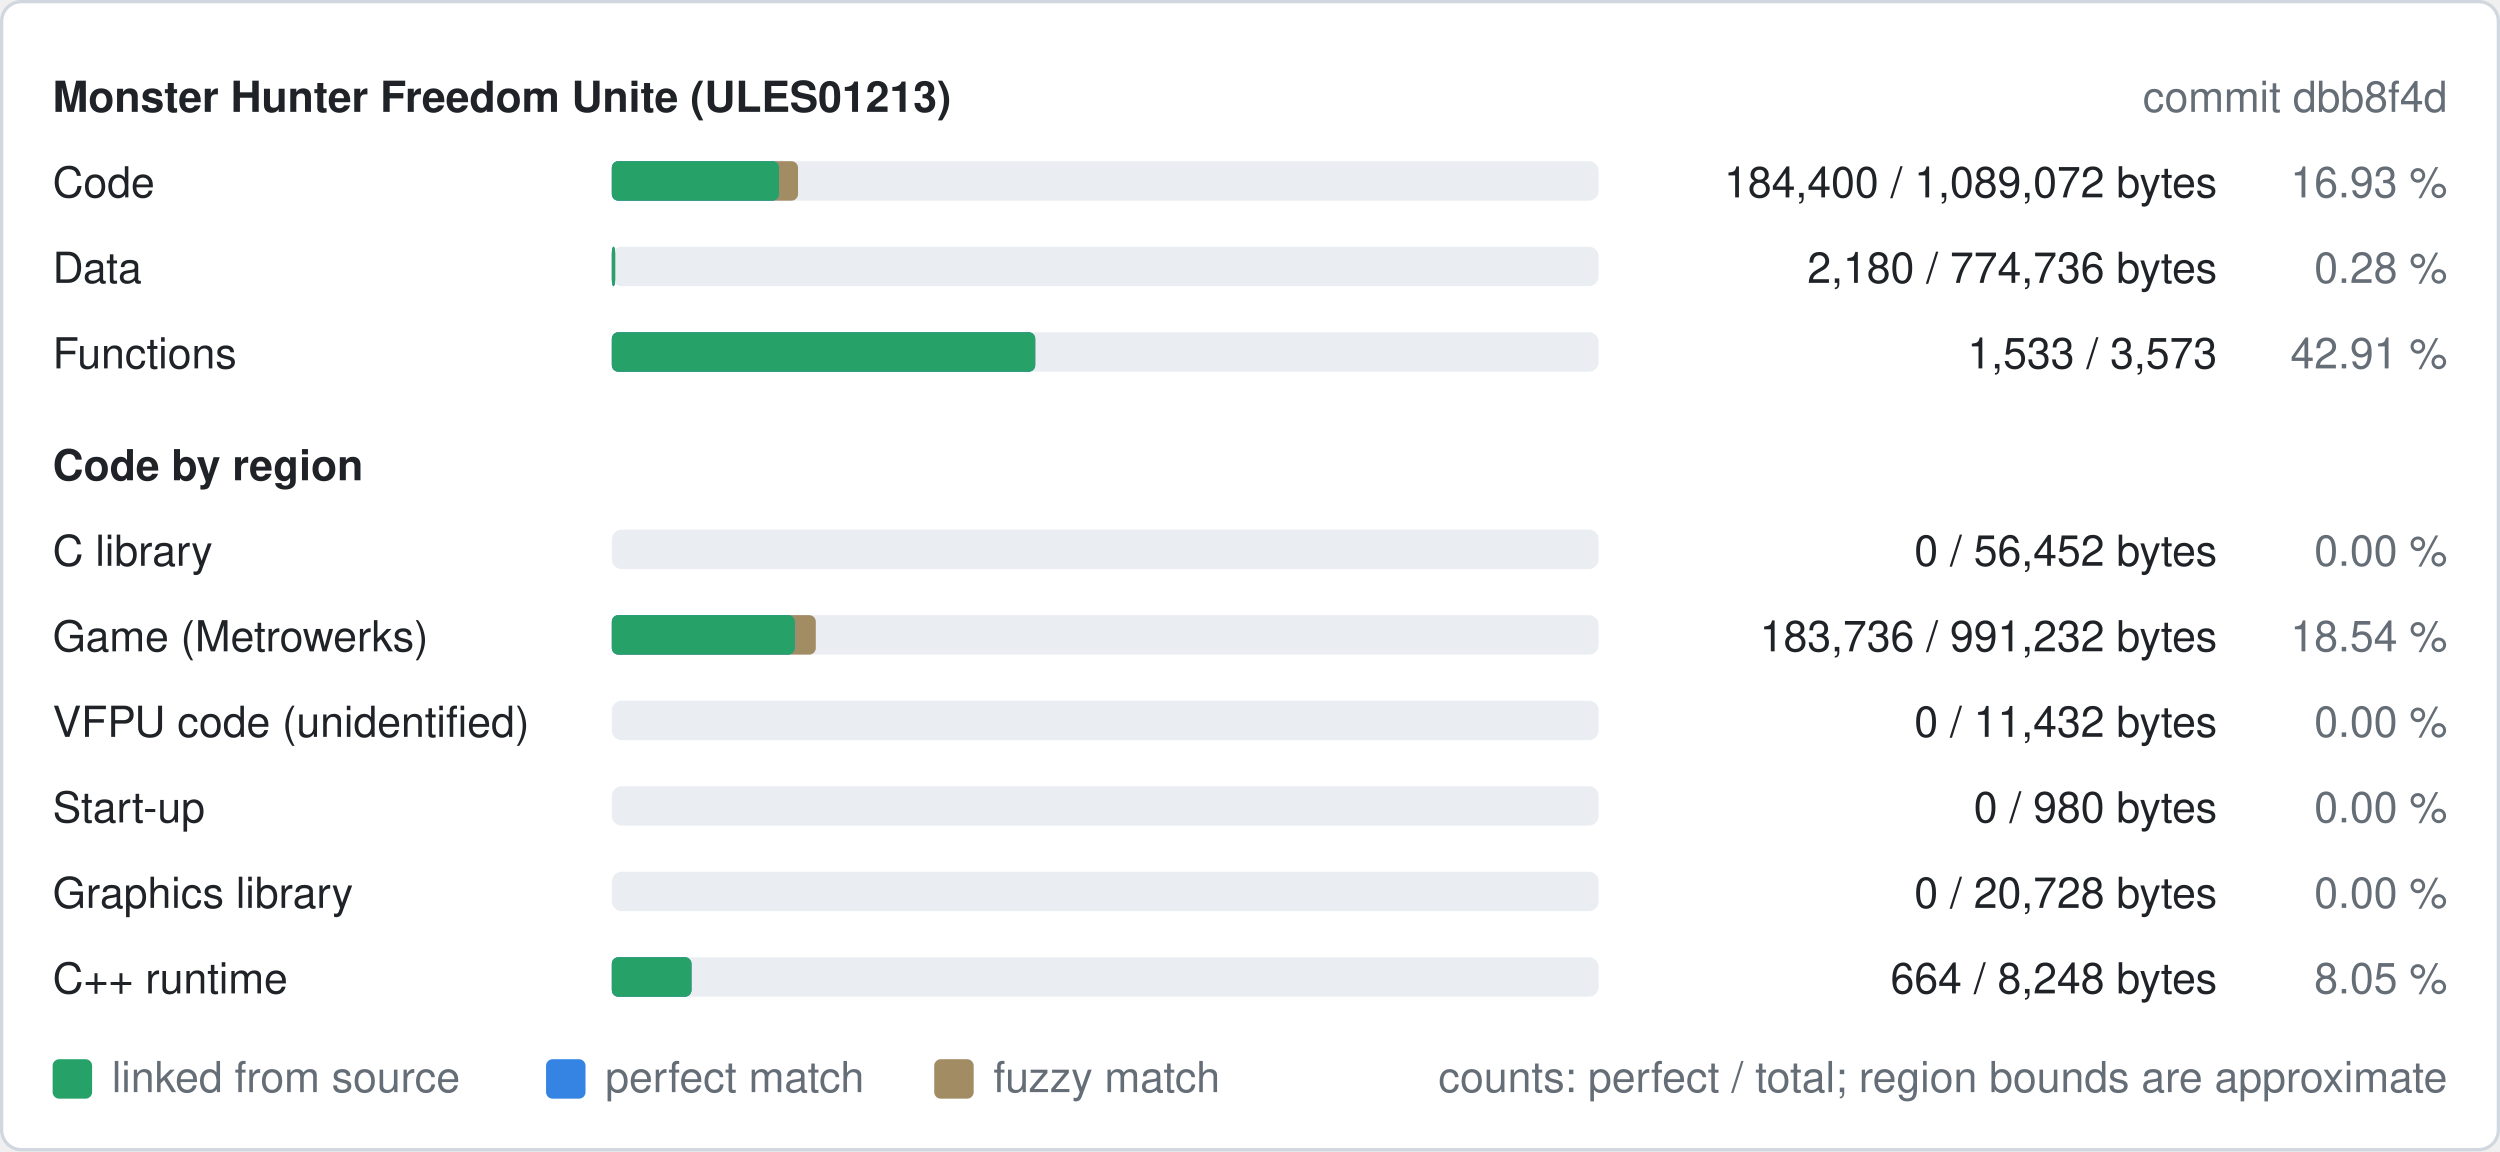
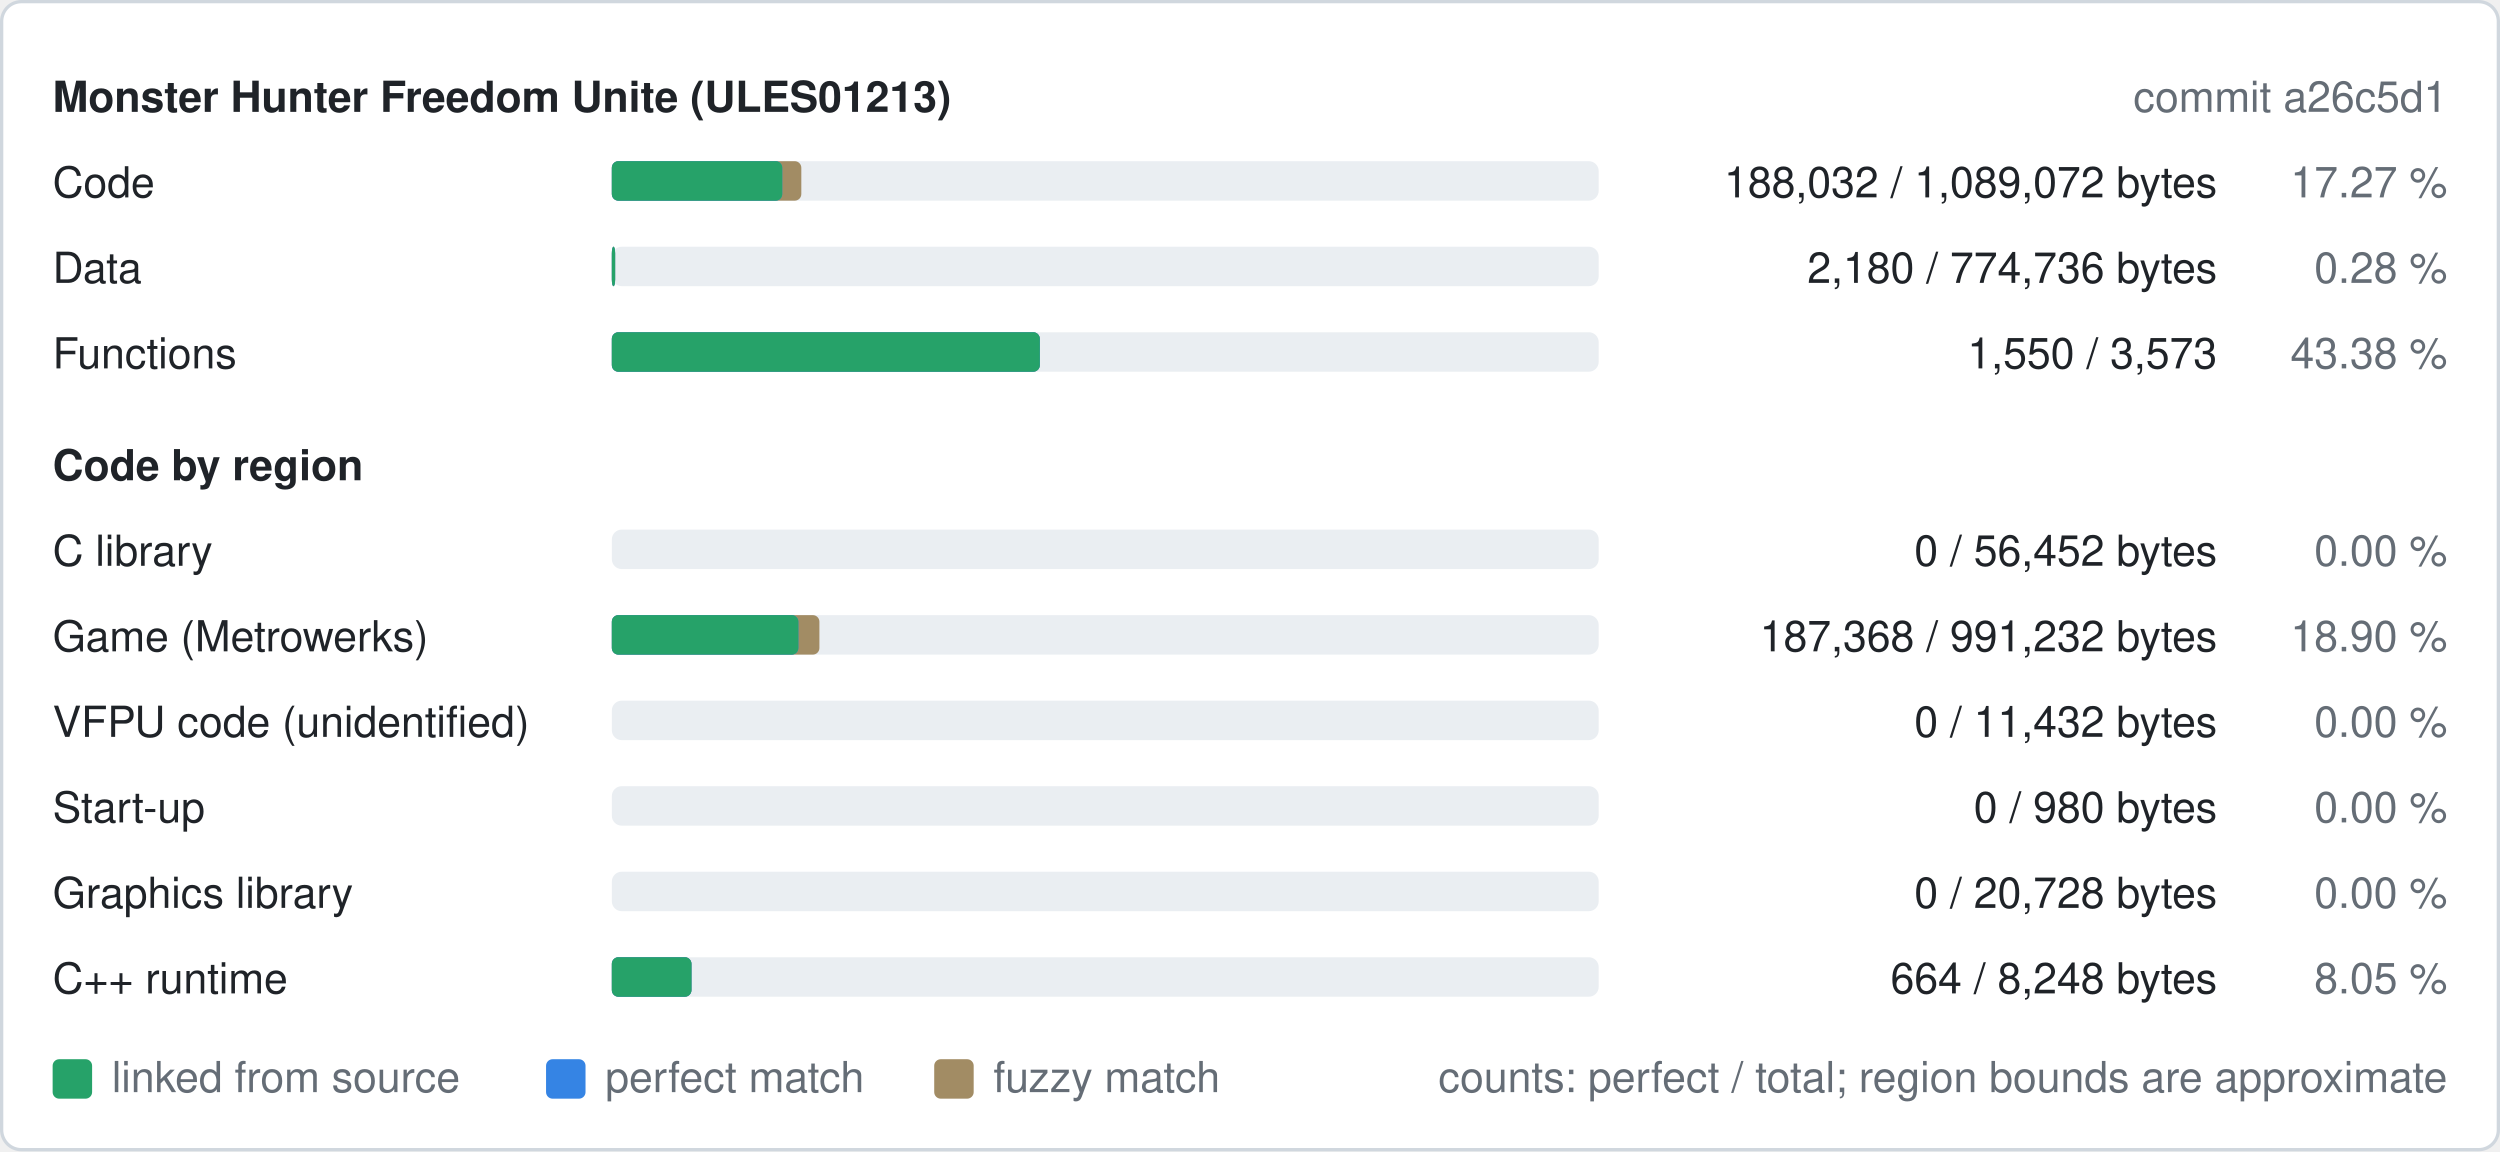
<svg xmlns="http://www.w3.org/2000/svg" width="760" height="350" viewBox="0 0 760 350" role="img" aria-label="Decompilation progress of ULES01213">
  <style>
text{font-family:-apple-system,BlinkMacSystemFont,"Segoe UI",Helvetica,Arial,sans-serif;font-size:13px}
.b{font-weight:600}
.bg{fill:#ffffff;stroke:#d0d7de}.t{fill:#1f2328}.m{fill:#656d76}.track{fill:#eaeef2}.fuzzy{fill:#a28c64}.perfect{fill:#3584e4}.linked{fill:#26a269}
@media (prefers-color-scheme: dark){.bg{fill:#0d1117;stroke:#30363d}.t{fill:#e6edf3}.m{fill:#8d96a0}.track{fill:#21262d}.fuzzy{fill:#a28c64}.perfect{fill:#3584e4}.linked{fill:#2ec27e}}
</style>
  <rect class="bg" x="0.5" y="0.5" width="759" height="349" rx="6" />
  <text class="t b" x="16" y="34">Monster Hunter Freedom Unite (ULES01213)</text>
-   <text class="m" x="744" y="34" text-anchor="end">commit dbb8f4d</text>
+   <text class="m" x="744" y="34" text-anchor="end">commit a26c5d1</text>
  <text class="t" x="16" y="60">Code</text>
  <rect class="track" x="186" y="49" width="300" height="12" rx="3" />
-   <rect class="fuzzy" x="186" y="49" width="56.6" height="12" rx="2" />
-   <rect class="perfect" x="186" y="49" width="50.8" height="12" rx="2" />
-   <rect class="linked" x="186" y="49" width="50.8" height="12" rx="2" />
-   <text class="t" x="674" y="60" text-anchor="end">184,400 / 1,089,072 bytes</text>
-   <text class="m" x="744" y="60" text-anchor="end">16.93 %</text>
+   <rect class="fuzzy" x="186" y="49" width="57.6" height="12" rx="2" />
+   <rect class="perfect" x="186" y="49" width="51.8" height="12" rx="2" />
+   <rect class="linked" x="186" y="49" width="51.8" height="12" rx="2" />
+   <text class="t" x="674" y="60" text-anchor="end">188,032 / 1,089,072 bytes</text>
+   <text class="m" x="744" y="60" text-anchor="end">17.27 %</text>
  <text class="t" x="16" y="86">Data</text>
  <rect class="track" x="186" y="75" width="300" height="12" rx="3" />
  <rect class="fuzzy" x="186" y="75" width="1.0" height="12" rx="2" />
  <rect class="perfect" x="186" y="75" width="1.0" height="12" rx="2" />
  <rect class="linked" x="186" y="75" width="1.0" height="12" rx="2" />
  <text class="t" x="674" y="86" text-anchor="end">2,180 / 774,736 bytes</text>
  <text class="m" x="744" y="86" text-anchor="end">0.28 %</text>
  <text class="t" x="16" y="112">Functions</text>
  <rect class="track" x="186" y="101" width="300" height="12" rx="3" />
-   <rect class="fuzzy" x="186" y="101" width="128.7" height="12" rx="2" />
-   <rect class="perfect" x="186" y="101" width="128.7" height="12" rx="2" />
-   <rect class="linked" x="186" y="101" width="128.7" height="12" rx="2" />
-   <text class="t" x="674" y="112" text-anchor="end">1,533 / 3,573</text>
-   <text class="m" x="744" y="112" text-anchor="end">42.91 %</text>
+   <rect class="fuzzy" x="186" y="101" width="130.1" height="12" rx="2" />
+   <rect class="perfect" x="186" y="101" width="130.1" height="12" rx="2" />
+   <rect class="linked" x="186" y="101" width="130.1" height="12" rx="2" />
+   <text class="t" x="674" y="112" text-anchor="end">1,550 / 3,573</text>
+   <text class="m" x="744" y="112" text-anchor="end">43.38 %</text>
  <text class="t b" x="16" y="146">Code by region</text>
  <text class="t" x="16" y="172">C library</text>
  <rect class="track" x="186" y="161" width="300" height="12" rx="3" />
  <text class="t" x="674" y="172" text-anchor="end">0 / 56,452 bytes</text>
  <text class="m" x="744" y="172" text-anchor="end">0.00 %</text>
  <text class="t" x="16" y="198">Game (Metrowerks)</text>
  <rect class="track" x="186" y="187" width="300" height="12" rx="3" />
-   <rect class="fuzzy" x="186" y="187" width="62.0" height="12" rx="2" />
-   <rect class="perfect" x="186" y="187" width="55.6" height="12" rx="2" />
-   <rect class="linked" x="186" y="187" width="55.6" height="12" rx="2" />
-   <text class="t" x="674" y="198" text-anchor="end">183,736 / 991,232 bytes</text>
-   <text class="m" x="744" y="198" text-anchor="end">18.54 %</text>
+   <rect class="fuzzy" x="186" y="187" width="63.1" height="12" rx="2" />
+   <rect class="perfect" x="186" y="187" width="56.7" height="12" rx="2" />
+   <rect class="linked" x="186" y="187" width="56.7" height="12" rx="2" />
+   <text class="t" x="674" y="198" text-anchor="end">187,368 / 991,232 bytes</text>
+   <text class="m" x="744" y="198" text-anchor="end">18.90 %</text>
  <text class="t" x="16" y="224">VFPU code (unidentified)</text>
  <rect class="track" x="186" y="213" width="300" height="12" rx="3" />
  <text class="t" x="674" y="224" text-anchor="end">0 / 11,432 bytes</text>
  <text class="m" x="744" y="224" text-anchor="end">0.00 %</text>
  <text class="t" x="16" y="250">Start-up</text>
  <rect class="track" x="186" y="239" width="300" height="12" rx="3" />
  <text class="t" x="674" y="250" text-anchor="end">0 / 980 bytes</text>
  <text class="m" x="744" y="250" text-anchor="end">0.00 %</text>
  <text class="t" x="16" y="276">Graphics library</text>
  <rect class="track" x="186" y="265" width="300" height="12" rx="3" />
  <text class="t" x="674" y="276" text-anchor="end">0 / 20,728 bytes</text>
  <text class="m" x="744" y="276" text-anchor="end">0.00 %</text>
  <text class="t" x="16" y="302">C++ runtime</text>
  <rect class="track" x="186" y="291" width="300" height="12" rx="3" />
  <rect class="fuzzy" x="186" y="291" width="24.2" height="12" rx="2" />
  <rect class="perfect" x="186" y="291" width="24.2" height="12" rx="2" />
  <rect class="linked" x="186" y="291" width="24.2" height="12" rx="2" />
  <text class="t" x="674" y="302" text-anchor="end">664 / 8,248 bytes</text>
  <text class="m" x="744" y="302" text-anchor="end">8.05 %</text>
  <rect class="linked" x="16" y="322" width="12" height="12" rx="2" />
  <text class="m" x="34" y="332">linked from source</text>
  <rect class="perfect" x="166" y="322" width="12" height="12" rx="2" />
  <text class="m" x="184" y="332">perfect match</text>
  <rect class="fuzzy" x="284" y="322" width="12" height="12" rx="2" />
  <text class="m" x="302" y="332">fuzzy match</text>
  <text class="m" x="744" y="332" text-anchor="end">counts: perfect / total; region bounds are approximate</text>
</svg>
